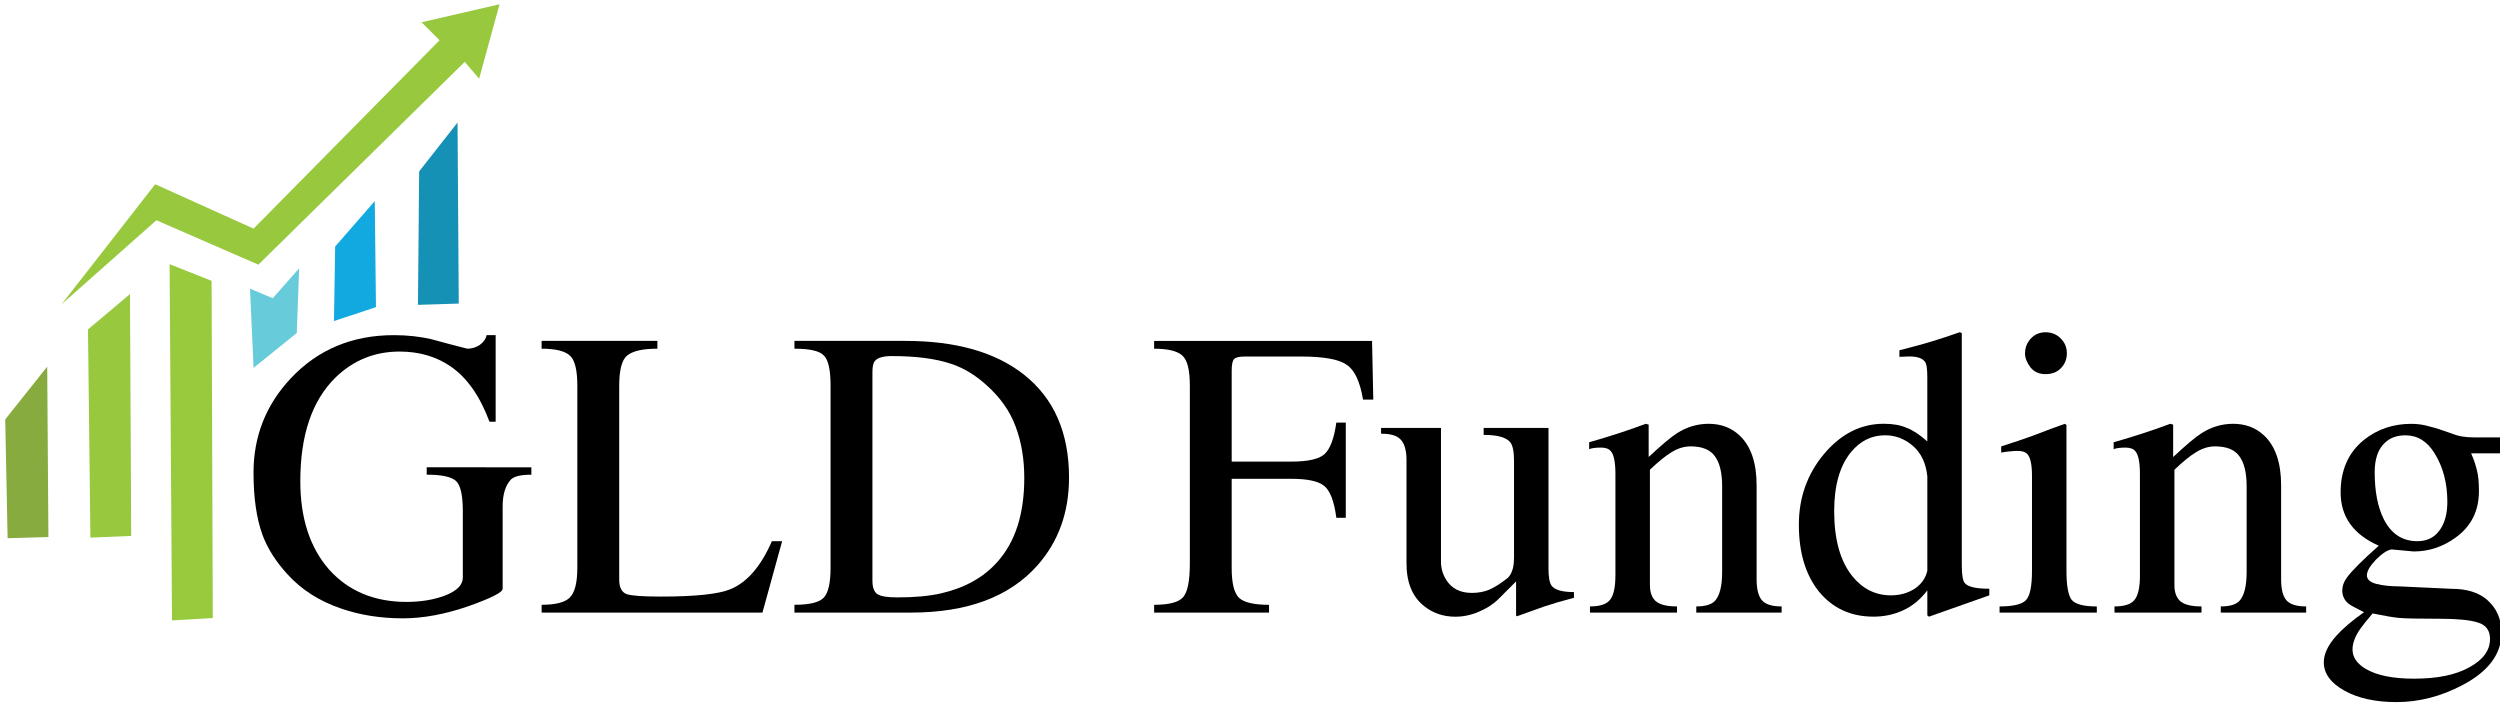
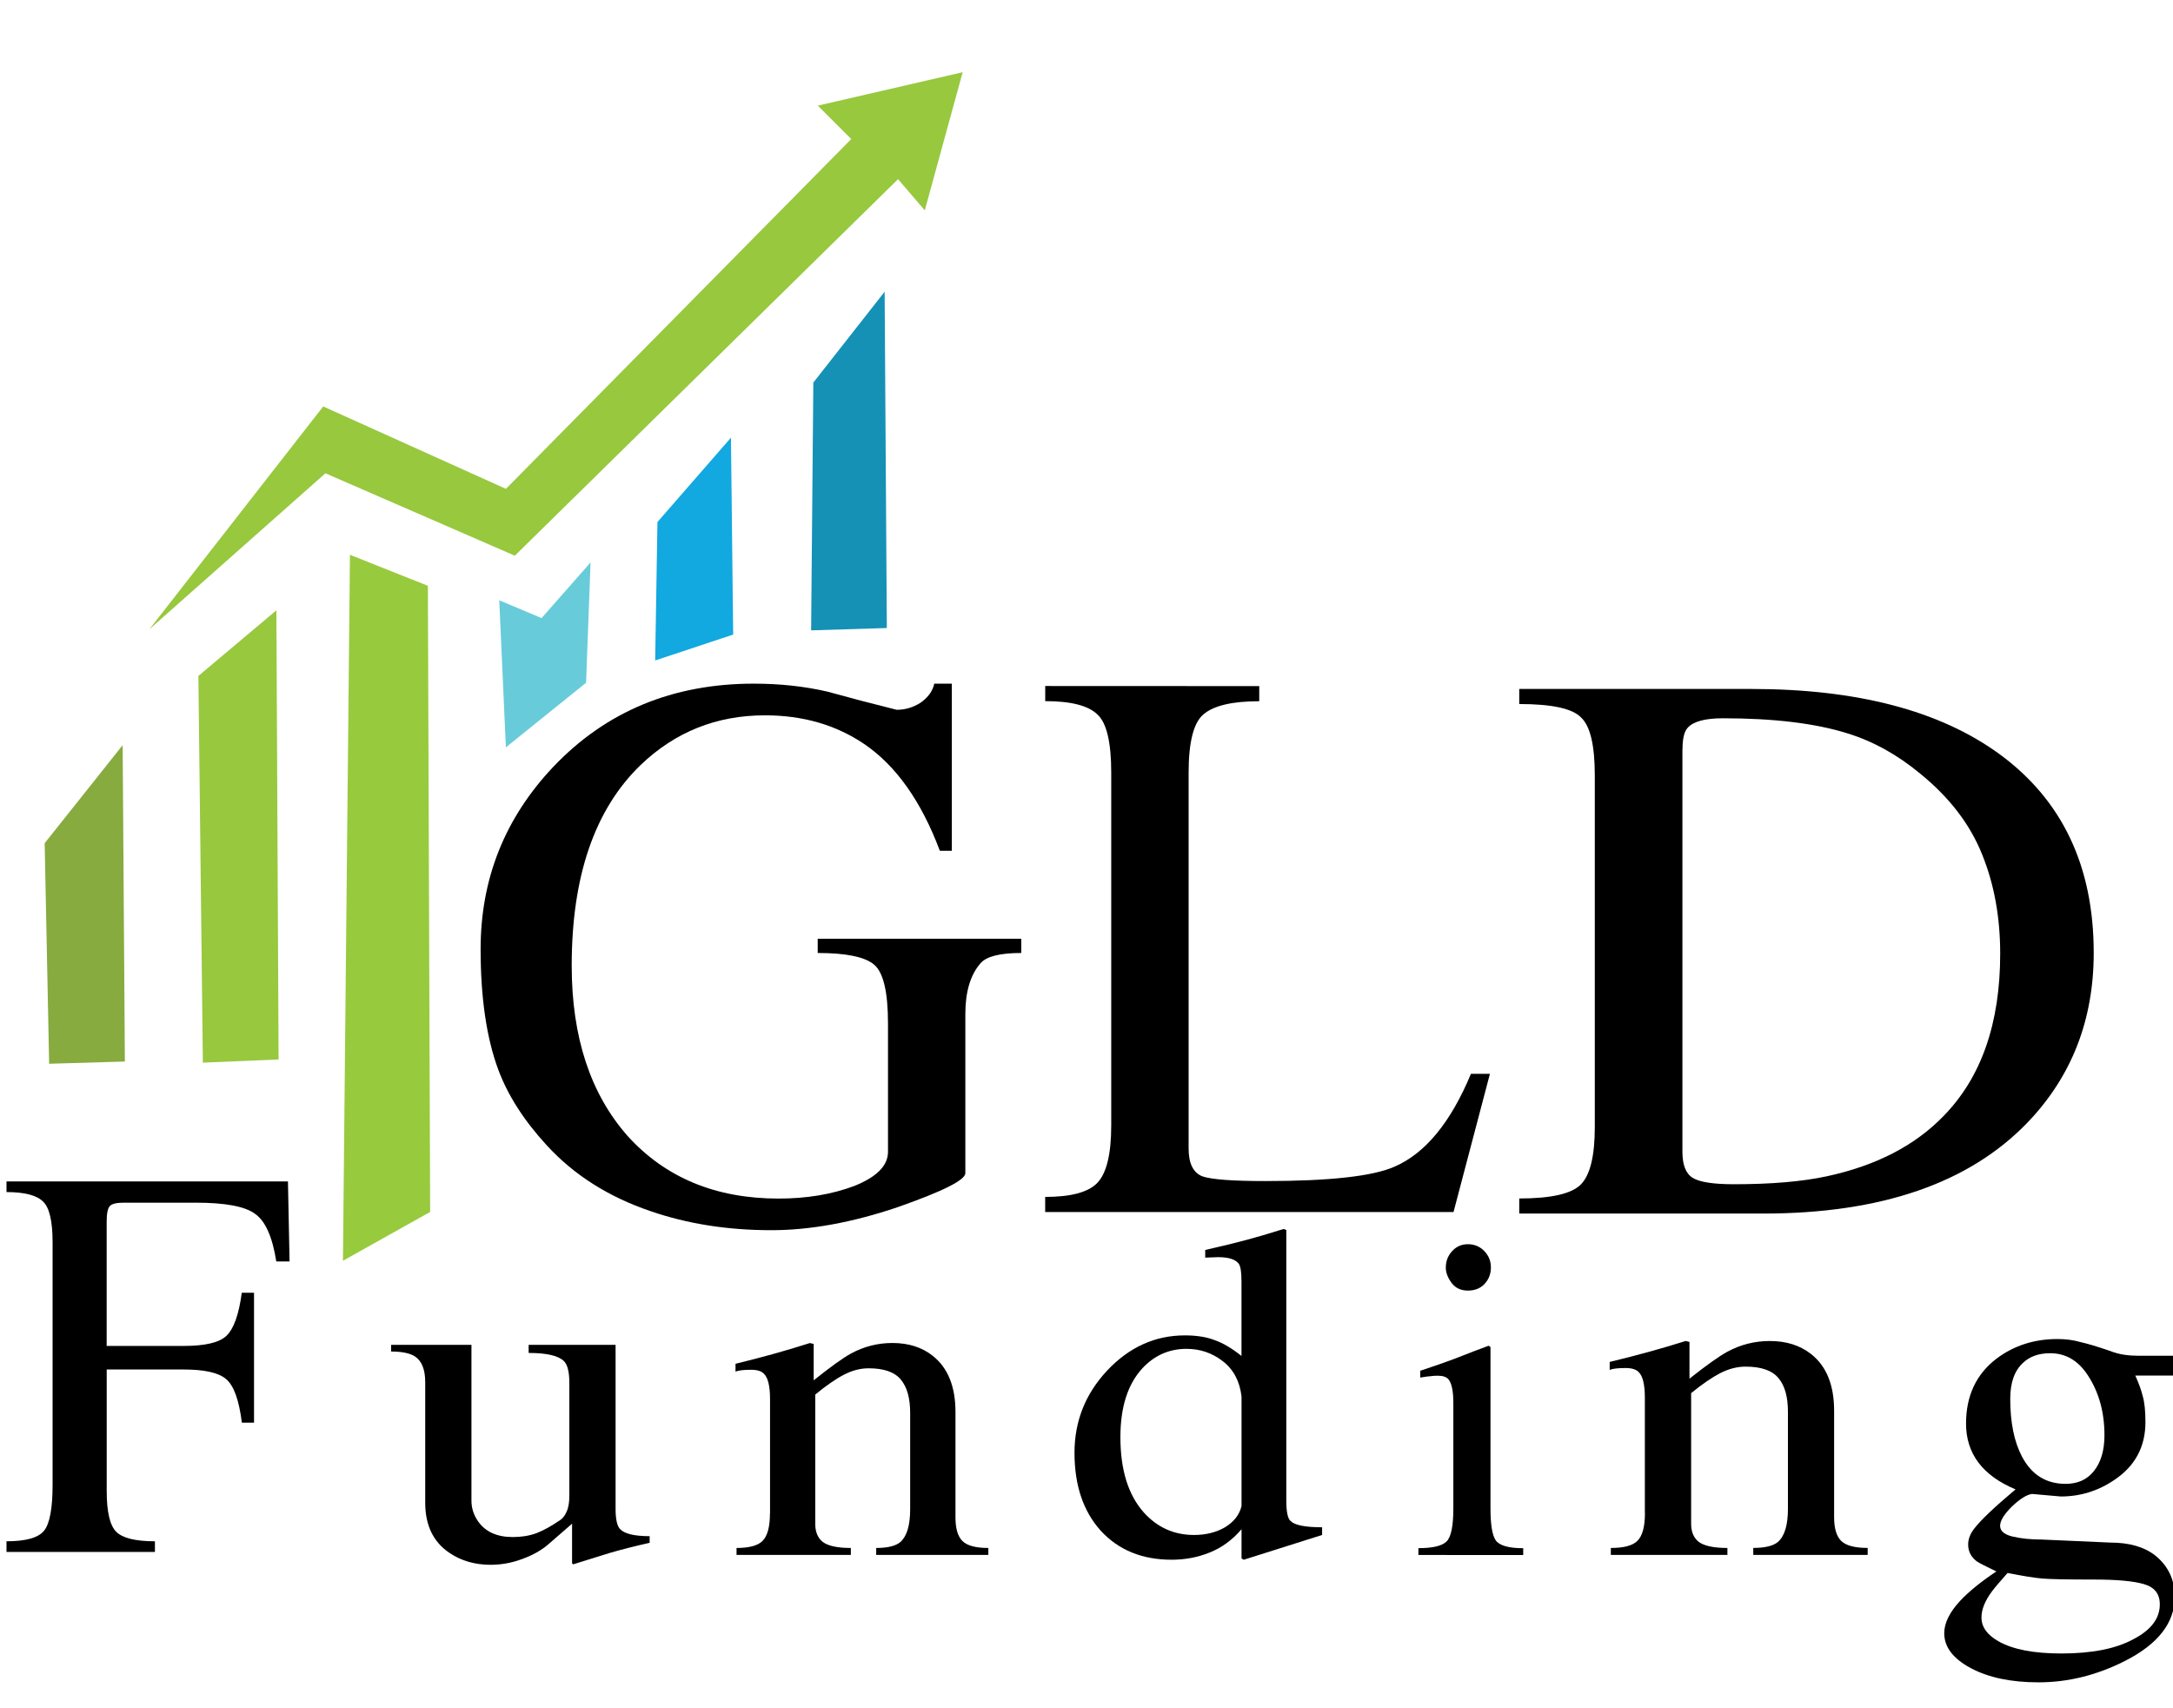
- <svg xmlns="http://www.w3.org/2000/svg" width="494.685" height="140" viewBox="0 0 130.885 37.042" version="1.1" id="svg8">
+ <svg xmlns="http://www.w3.org/2000/svg" width="178.177" height="140" viewBox="0 0 47.143 37.042" version="1.1" id="svg8">
  <defs id="defs2" />
  <g id="layer2" style="display:inline" transform="translate(0,-259.9583)">
-     <path style="fill:#87ab3f;fill-opacity:1;stroke:none;stroke-width:0.249px;stroke-linecap:butt;stroke-linejoin:miter;stroke-opacity:1" d="m 0.398,288.136 2.136,-0.063 -0.063,-8.92 -2.199,2.764 z" id="path4580" />
-     <path style="fill:#97c83e;fill-opacity:1;stroke:none;stroke-width:0.296px;stroke-linecap:butt;stroke-linejoin:miter;stroke-opacity:1" d="m 4.732,288.105 2.136,-0.089 -0.063,-12.662 -2.199,1.851 z" id="path4580-6" />
-     <path style="fill:#97c93d;fill-opacity:0.992;stroke:none;stroke-width:0.35px;stroke-linecap:butt;stroke-linejoin:miter;stroke-opacity:1" d="M 9.004,292.439 11.14,292.315 11.077,274.662 8.878,273.788 Z" id="path4580-6-2" />
-     <path style="fill:#1691b6;fill-opacity:1;stroke:none;stroke-width:0.256px;stroke-linecap:butt;stroke-linejoin:miter;stroke-opacity:1" d="m 21.881,275.919 2.136,-0.067 -0.063,-9.481 -2.01,2.561 z" id="path4580-1" />
-     <path style="fill:#12a8e0;fill-opacity:1;stroke:none;stroke-width:0.196px;stroke-linecap:butt;stroke-linejoin:miter;stroke-opacity:1" d="m 17.484,276.767 2.199,-0.73 -0.063,-5.551 -2.073,2.379 z" id="path4580-1-2" />
-     <path style="fill:#68cbda;fill-opacity:1;stroke:none;stroke-width:0.249px;stroke-linecap:butt;stroke-linejoin:miter;stroke-opacity:1" d="m 13.275,279.217 2.261,-1.822 0.126,-3.392 -1.382,1.57 -1.193,-0.503 z" id="path4663" />
-     <path id="path4701" style="font-style:normal;font-variant:normal;font-weight:normal;font-stretch:normal;font-size:23.405px;line-height:1.25;font-family:aakar;-inkscape-font-specification:aakar;letter-spacing:0px;word-spacing:0px;fill:#000000;fill-opacity:1;stroke:none;stroke-width:0.55" d="m 27.819,284.424 v 0.387 q -0.859,0 -1.096,0.279 -0.408,0.473 -0.408,1.375 v 4.319 q 0,0.279 -1.826,0.924 -1.826,0.623 -3.395,0.623 -1.762,0 -3.245,-0.516 -1.697,-0.58 -2.793,-1.783 -0.924,-1.01 -1.311,-2.063 -0.473,-1.289 -0.473,-3.266 0,-2.858 1.955,-4.942 2.127,-2.256 5.393,-2.256 1.053,0 1.977,0.215 0.924,0.258 1.869,0.494 0.344,0 0.645,-0.193 0.301,-0.215 0.365,-0.516 h 0.473 v 4.534 h -0.322 q -0.752,-2.02 -2.041,-2.901 -1.139,-0.774 -2.664,-0.774 -1.955,0 -3.352,1.354 -1.848,1.805 -1.848,5.436 0,2.901 1.504,4.62 1.526,1.697 4.061,1.697 1.139,0 2.041,-0.344 0.902,-0.365 0.902,-0.924 v -3.481 q 0,-1.268 -0.365,-1.59 -0.365,-0.322 -1.526,-0.322 v -0.387 z" />
-     <path id="path4703" style="font-style:normal;font-variant:normal;font-weight:normal;font-stretch:normal;font-size:23.405px;line-height:1.25;font-family:aakar;-inkscape-font-specification:aakar;letter-spacing:0px;word-spacing:0px;fill:#000000;fill-opacity:1;stroke:none;stroke-width:0.55" d="m 34.416,277.806 v 0.408 q -1.16,0 -1.59,0.365 -0.408,0.344 -0.408,1.569 v 10.163 q 0,0.602 0.387,0.752 0.387,0.129 1.783,0.129 2.729,0 3.653,-0.387 1.311,-0.537 2.17,-2.514 h 0.537 l -1.031,3.739 H 28.356 v -0.408 q 1.074,0 1.461,-0.365 0.408,-0.387 0.408,-1.569 v -9.54 q 0,-1.225 -0.387,-1.569 -0.387,-0.365 -1.483,-0.365 v -0.408 z" />
-     <path id="path4705" style="font-style:normal;font-variant:normal;font-weight:normal;font-stretch:normal;font-size:23.405px;line-height:1.25;font-family:aakar;-inkscape-font-specification:aakar;letter-spacing:0px;word-spacing:0px;fill:#000000;fill-opacity:1;stroke:none;stroke-width:0.55" d="m 41.592,292.03 v -0.408 q 1.203,0 1.547,-0.387 0.344,-0.387 0.344,-1.547 v -9.54 q 0,-1.225 -0.344,-1.569 -0.322,-0.365 -1.547,-0.365 v -0.408 h 5.802 q 3.975,0 6.21,1.762 2.364,1.869 2.364,5.393 0,2.729 -1.655,4.598 -2.192,2.471 -6.618,2.471 z m 4.083,-12.592 v 10.916 q 0,0.537 0.258,0.709 0.258,0.172 1.031,0.172 1.397,0 2.321,-0.215 1.848,-0.43 2.922,-1.633 1.418,-1.569 1.418,-4.405 0,-1.483 -0.451,-2.686 -0.451,-1.225 -1.547,-2.192 -0.859,-0.774 -1.826,-1.096 -1.203,-0.408 -3.116,-0.408 -0.666,0 -0.881,0.258 -0.129,0.15 -0.129,0.58 z" />
-     <path id="path4707" style="font-style:normal;font-variant:normal;font-weight:normal;font-stretch:normal;font-size:23.405px;line-height:1.25;font-family:aakar;-inkscape-font-specification:aakar;letter-spacing:0px;word-spacing:0px;fill:#000000;fill-opacity:1;stroke:none;stroke-width:0.55" d="m 70.457,287.067 h -0.494 q -0.172,-1.311 -0.645,-1.676 -0.451,-0.365 -1.719,-0.365 l -3.116,-0.043 v 4.706 q 0,1.203 0.387,1.569 0.387,0.365 1.569,0.365 v 0.408 h -6.016 v -0.408 q 1.182,0 1.526,-0.408 0.344,-0.408 0.344,-1.762 v -9.304 q 0,-1.225 -0.387,-1.569 -0.387,-0.365 -1.483,-0.365 v -0.408 h 11.41 l 0.064,3.073 h -0.537 q -0.236,-1.418 -0.859,-1.826 -0.602,-0.43 -2.407,-0.43 H 65.171 q -0.43,0 -0.559,0.129 -0.129,0.129 -0.129,0.602 v 4.77 h 3.116 q 1.311,0 1.74,-0.387 0.451,-0.408 0.623,-1.655 h 0.494 z m 0,0 h -0.494 q -0.172,-1.311 -0.645,-1.676 -0.451,-0.365 -1.719,-0.365 h -3.116 v 4.663 q 0,1.203 0.387,1.569 0.387,0.365 1.569,0.365 v 0.408 h -6.016 v -0.408 q 1.182,0 1.526,-0.408 0.344,-0.408 0.344,-1.762 v -9.304 q 0,-1.225 -0.387,-1.569 -0.387,-0.365 -1.483,-0.365 v -0.408 h 11.41 v 3.073 h -0.473 q -0.236,-1.418 -0.859,-1.826 -0.602,-0.43 -2.407,-0.43 h -2.922 q -0.43,0 -0.559,0.129 -0.129,0.129 -0.129,0.602 v 4.77 h 3.116 q 1.311,0 1.74,-0.387 0.451,-0.408 0.623,-1.655 h 0.494 z" />
-     <path id="path4709" style="font-style:normal;font-variant:normal;font-weight:normal;font-stretch:normal;font-size:23.405px;line-height:1.25;font-family:aakar;-inkscape-font-specification:aakar;letter-spacing:0px;word-spacing:0px;fill:#000000;fill-opacity:1;stroke:none;stroke-width:0.55" d="m 82.403,290.956 v 0.301 q -0.838,0.215 -1.547,0.451 -0.172,0.065 -1.44,0.516 l -0.043,-0.043 v -1.783 l -0.924,0.924 q -0.408,0.408 -1.031,0.666 -0.602,0.258 -1.225,0.258 -0.924,0 -1.612,-0.537 -0.945,-0.731 -0.945,-2.256 v -5.415 q 0,-0.859 -0.408,-1.16 -0.301,-0.215 -0.924,-0.215 v -0.301 h 3.137 v 7.005 q 0,0.494 0.258,0.924 0.43,0.709 1.354,0.709 0.516,0 0.924,-0.172 0.43,-0.193 0.945,-0.602 0.15,-0.129 0.236,-0.365 0.107,-0.258 0.107,-0.731 v -5.05 q 0,-0.752 -0.215,-0.988 -0.322,-0.365 -1.375,-0.365 v -0.365 h 3.395 v 7.37 q 0,0.688 0.172,0.902 0.258,0.322 1.16,0.322 z" />
-     <path id="path4711" style="font-style:normal;font-variant:normal;font-weight:normal;font-stretch:normal;font-size:23.405px;line-height:1.25;font-family:aakar;-inkscape-font-specification:aakar;letter-spacing:0px;word-spacing:0px;fill:#000000;fill-opacity:1;stroke:none;stroke-width:0.55" d="m 84.574,290.096 v -5.329 q 0,-0.902 -0.236,-1.182 -0.15,-0.193 -0.516,-0.193 -0.451,0 -0.623,0.086 v -0.365 q 1.59,-0.451 2.965,-0.967 l 0.15,0.043 v 1.697 q 1.01,-0.945 1.483,-1.246 0.774,-0.494 1.655,-0.494 0.967,0 1.612,0.602 0.902,0.838 0.902,2.621 v 4.921 q 0,0.774 0.279,1.096 0.279,0.322 1.031,0.322 v 0.322 h -4.469 v -0.322 q 0.688,0 0.967,-0.279 0.387,-0.408 0.387,-1.526 v -4.491 q 0,-1.031 -0.365,-1.547 -0.365,-0.537 -1.289,-0.537 -0.494,0 -0.988,0.301 -0.494,0.301 -1.139,0.924 v 6.038 q 0,0.559 0.301,0.838 0.322,0.279 1.117,0.279 v 0.322 H 83.241 v -0.322 q 0.752,0 1.031,-0.322 0.301,-0.344 0.301,-1.289 z" />
-     <path id="path4713" style="font-style:normal;font-variant:normal;font-weight:normal;font-stretch:normal;font-size:23.405px;line-height:1.25;font-family:aakar;-inkscape-font-specification:aakar;letter-spacing:0px;word-spacing:0px;fill:#000000;fill-opacity:1;stroke:none;stroke-width:0.55" d="m 100.904,289.838 v -4.942 q -0.107,-1.031 -0.752,-1.59 -0.645,-0.559 -1.461,-0.559 -1.053,0 -1.783,0.881 -0.881,1.074 -0.881,3.094 0,2.213 0.945,3.395 0.817,1.01 2.02,1.01 0.709,0 1.246,-0.344 0.537,-0.365 0.666,-0.945 z m 3.245,0.945 v 0.344 l -3.159,1.117 -0.086,-0.065 v -1.311 q -0.559,0.731 -1.289,1.053 -0.709,0.322 -1.526,0.322 -1.783,0 -2.858,-1.311 -1.053,-1.311 -1.053,-3.502 0,-2.127 1.311,-3.696 1.332,-1.59 3.137,-1.59 0.709,0 1.203,0.215 0.494,0.193 1.074,0.709 v -3.352 q 0,-0.623 -0.107,-0.795 -0.193,-0.301 -0.838,-0.301 l -0.516,0.021 v -0.344 q 1.096,-0.279 1.655,-0.451 0.58,-0.172 1.504,-0.494 l 0.107,0.043 v 12.183 q 0,0.752 0.172,0.924 0.258,0.279 1.268,0.279 z" />
-     <path id="path4715" style="font-style:normal;font-variant:normal;font-weight:normal;font-stretch:normal;font-size:23.405px;line-height:1.25;font-family:aakar;-inkscape-font-specification:aakar;letter-spacing:0px;word-spacing:0px;fill:#000000;fill-opacity:1;stroke:none;stroke-width:0.55" d="m 104.686,292.03 v -0.322 q 1.053,0 1.375,-0.322 0.322,-0.322 0.322,-1.547 v -4.985 q 0,-0.838 -0.236,-1.117 -0.15,-0.172 -0.516,-0.172 -0.215,0 -0.344,0.021 -0.107,0 -0.516,0.065 v -0.322 q 1.01,-0.322 1.655,-0.559 1.117,-0.43 1.676,-0.623 l 0.086,0.065 v 7.628 q 0,1.139 0.258,1.504 0.279,0.365 1.332,0.365 v 0.322 z m 1.332,-13.58 q 0,-0.387 0.236,-0.688 0.322,-0.408 0.838,-0.408 0.473,0 0.795,0.322 0.322,0.322 0.322,0.774 0,0.473 -0.322,0.795 -0.301,0.301 -0.795,0.301 -0.516,0 -0.795,-0.365 -0.279,-0.365 -0.279,-0.731 z" />
-     <path id="path4717" style="font-style:normal;font-variant:normal;font-weight:normal;font-stretch:normal;font-size:23.405px;line-height:1.25;font-family:aakar;-inkscape-font-specification:aakar;letter-spacing:0px;word-spacing:0px;fill:#000000;fill-opacity:1;stroke:none;stroke-width:0.55" d="m 112.034,290.096 v -5.329 q 0,-0.902 -0.236,-1.182 -0.15,-0.193 -0.516,-0.193 -0.451,0 -0.623,0.086 v -0.365 q 1.59,-0.451 2.965,-0.967 l 0.15,0.043 v 1.697 q 1.01,-0.945 1.483,-1.246 0.774,-0.494 1.655,-0.494 0.967,0 1.612,0.602 0.902,0.838 0.902,2.621 v 4.921 q 0,0.774 0.279,1.096 0.279,0.322 1.031,0.322 v 0.322 h -4.469 v -0.322 q 0.688,0 0.967,-0.279 0.387,-0.408 0.387,-1.526 v -4.491 q 0,-1.031 -0.365,-1.547 -0.365,-0.537 -1.289,-0.537 -0.494,0 -0.988,0.301 -0.494,0.301 -1.139,0.924 v 6.038 q 0,0.559 0.301,0.838 0.322,0.279 1.117,0.279 v 0.322 h -4.555 v -0.322 q 0.752,0 1.031,-0.322 0.301,-0.344 0.301,-1.289 z" />
-     <path id="path4719" style="font-style:normal;font-variant:normal;font-weight:normal;font-stretch:normal;font-size:23.405px;line-height:1.25;font-family:aakar;-inkscape-font-specification:aakar;letter-spacing:0px;word-spacing:0px;fill:#000000;fill-opacity:1;stroke:none;stroke-width:0.55" d="m 123.165,293.964 q 0,0.602 0.688,1.01 0.859,0.516 2.535,0.516 1.848,0 2.901,-0.602 1.074,-0.58 1.074,-1.483 0,-0.666 -0.645,-0.859 -0.623,-0.193 -1.998,-0.193 -1.633,0 -2.106,-0.043 -0.473,-0.043 -1.397,-0.236 -0.473,0.559 -0.623,0.774 -0.43,0.602 -0.43,1.117 z m 1.16,-9.282 q 0,1.504 0.473,2.45 0.58,1.16 1.762,1.16 0.731,0 1.139,-0.537 0.43,-0.559 0.43,-1.526 0,-1.461 -0.666,-2.535 -0.58,-0.945 -1.526,-0.945 -0.688,0 -1.096,0.408 -0.516,0.494 -0.516,1.526 z m 6.833,-0.988 h -1.783 q 0.215,0.494 0.301,0.881 0.107,0.387 0.107,1.096 0,1.569 -1.246,2.45 -0.988,0.709 -2.17,0.709 l -1.16,-0.107 q -0.322,0.043 -0.817,0.537 -0.473,0.494 -0.473,0.817 0,0.322 0.494,0.451 0.516,0.129 1.182,0.129 l 2.772,0.129 q 1.16,0 1.826,0.559 0.774,0.666 0.774,1.74 0,1.655 -2.02,2.729 -1.697,0.902 -3.481,0.902 -1.655,0 -2.729,-0.602 -1.074,-0.602 -1.074,-1.483 0,-0.645 0.645,-1.375 0.516,-0.58 1.461,-1.246 -0.645,-0.322 -0.795,-0.43 -0.344,-0.279 -0.344,-0.709 0,-0.344 0.236,-0.666 0.387,-0.537 1.676,-1.676 -1.998,-0.881 -1.998,-2.793 0,-1.762 1.225,-2.75 1.053,-0.838 2.471,-0.838 0.494,0 0.924,0.129 0.451,0.107 1.16,0.365 0.322,0.129 0.602,0.172 0.279,0.043 0.58,0.043 h 1.655 z" />
-     <path style="fill:#97c83e;fill-opacity:1;stroke:none;stroke-width:0.249px;stroke-linecap:butt;stroke-linejoin:miter;stroke-opacity:1" d="m 3.225,275.887 4.962,-4.397 5.339,2.324 10.804,-10.616 0.754,0.879 1.068,-3.895 -4.083,0.942 0.942,0.942 -9.736,9.862 -5.151,-2.324 z" id="path24" />
+     <path id="path4701" style="font-style:normal;font-variant:normal;font-weight:normal;font-stretch:normal;font-size:23.405px;line-height:1.25;font-family:aakar;-inkscape-font-specification:aakar;letter-spacing:0px;word-spacing:0px;display:inline;fill:#000000;fill-opacity:1;stroke:none;stroke-width:0.442" d="m 22.156,280.324 v 0.309 q -0.693,0 -0.884,0.223 -0.329,0.378 -0.329,1.1 v 3.454 q 0,0.223 -1.473,0.739 -1.473,0.498 -2.737,0.498 -1.421,0 -2.616,-0.412 -1.369,-0.464 -2.252,-1.426 -0.745,-0.808 -1.057,-1.65 -0.381,-1.031 -0.381,-2.612 0,-2.286 1.577,-3.953 1.715,-1.804 4.349,-1.804 0.849,0 1.594,0.172 0.745,0.206 1.507,0.395 0.277,0 0.52,-0.155 0.243,-0.172 0.295,-0.412 h 0.381 v 3.626 h -0.26 q -0.606,-1.615 -1.646,-2.32 -0.918,-0.619 -2.148,-0.619 -1.577,0 -2.703,1.083 -1.49,1.444 -1.49,4.348 0,2.32 1.213,3.695 1.23,1.358 3.275,1.358 0.918,0 1.646,-0.275 0.728,-0.292 0.728,-0.739 v -2.784 q 0,-1.014 -0.295,-1.272 -0.295,-0.258 -1.23,-0.258 v -0.309 z" />
+     <path id="path4703" style="font-style:normal;font-variant:normal;font-weight:normal;font-stretch:normal;font-size:23.405px;line-height:1.25;font-family:aakar;-inkscape-font-specification:aakar;letter-spacing:0px;word-spacing:0px;display:inline;fill:#000000;fill-opacity:1;stroke:none;stroke-width:0.431" d="m 27.319,274.843 v 0.328 q -0.889,0 -1.219,0.293 -0.313,0.276 -0.313,1.258 v 8.153 q 0,0.483 0.296,0.603 0.296,0.103 1.367,0.103 2.091,0 2.799,-0.31 1.004,-0.431 1.663,-2.017 h 0.412 l -0.79,2.999 H 22.675 v -0.328 q 0.823,0 1.12,-0.293 0.313,-0.31 0.313,-1.258 v -7.654 q 0,-0.983 -0.296,-1.258 -0.296,-0.293 -1.136,-0.293 v -0.328 z" />
+     <path id="path4705" style="font-style:normal;font-variant:normal;font-weight:normal;font-stretch:normal;font-size:23.405px;line-height:1.25;font-family:aakar;-inkscape-font-specification:aakar;letter-spacing:0px;word-spacing:0px;display:inline;fill:#000000;fill-opacity:1;stroke:none;stroke-width:0.458" d="m 32.96,286.286 v -0.327 q 1.043,0 1.341,-0.309 0.298,-0.309 0.298,-1.238 v -7.633 q 0,-0.98 -0.298,-1.255 -0.279,-0.292 -1.341,-0.292 v -0.327 h 5.03 q 3.446,0 5.384,1.41 2.049,1.496 2.049,4.315 0,2.183 -1.434,3.679 -1.9,1.977 -5.738,1.977 z m 3.54,-10.074 v 8.733 q 0,0.43 0.224,0.567 0.224,0.138 0.894,0.138 1.211,0 2.012,-0.172 1.602,-0.344 2.534,-1.307 1.23,-1.255 1.23,-3.524 0,-1.186 -0.391,-2.149 -0.391,-0.98 -1.341,-1.753 -0.745,-0.619 -1.583,-0.877 -1.043,-0.327 -2.701,-0.327 -0.578,0 -0.764,0.206 -0.112,0.12 -0.112,0.464 z" />
+     <path id="path4707" style="font-style:normal;font-variant:normal;font-weight:normal;font-stretch:normal;font-size:23.405px;line-height:1.25;font-family:aakar;-inkscape-font-specification:aakar;letter-spacing:0px;word-spacing:0px;display:inline;fill:#000000;fill-opacity:1;stroke:none;stroke-width:0.302" d="M 5.511,290.822 H 5.247 q -0.092,-0.741 -0.345,-0.947 -0.241,-0.206 -0.92,-0.206 l -1.667,-0.024 v 2.659 q 0,0.68 0.207,0.886 0.207,0.206 0.839,0.206 v 0.231 H 0.141 v -0.231 q 0.632,0 0.816,-0.231 0.184,-0.231 0.184,-0.996 v -5.257 q 0,-0.692 -0.207,-0.886 -0.207,-0.206 -0.793,-0.206 v -0.231 H 6.247 l 0.035,1.736 H 5.994 q -0.126,-0.801 -0.46,-1.032 -0.322,-0.243 -1.288,-0.243 H 2.682 q -0.23,0 -0.299,0.073 -0.069,0.073 -0.069,0.34 v 2.695 h 1.667 q 0.701,0 0.931,-0.219 0.241,-0.231 0.333,-0.935 h 0.264 z m 0,0 H 5.247 q -0.092,-0.741 -0.345,-0.947 -0.241,-0.206 -0.92,-0.206 H 2.314 v 2.635 q 0,0.68 0.207,0.886 0.207,0.206 0.839,0.206 v 0.231 H 0.141 v -0.231 q 0.632,0 0.816,-0.231 0.184,-0.231 0.184,-0.996 v -5.257 q 0,-0.692 -0.207,-0.886 -0.207,-0.206 -0.793,-0.206 v -0.231 H 6.247 v 1.736 H 5.994 q -0.126,-0.801 -0.46,-1.032 -0.322,-0.243 -1.288,-0.243 H 2.682 q -0.23,0 -0.299,0.073 -0.069,0.073 -0.069,0.34 v 2.695 h 1.667 q 0.701,0 0.931,-0.219 0.241,-0.231 0.333,-0.935 H 5.511 Z" />
+     <path id="path4709" style="font-style:normal;font-variant:normal;font-weight:normal;font-stretch:normal;font-size:23.405px;line-height:1.25;font-family:aakar;-inkscape-font-specification:aakar;letter-spacing:0px;word-spacing:0px;display:inline;fill:#000000;fill-opacity:1;stroke:none;stroke-width:0.285" d="m 14.094,293.284 v 0.145 q -0.466,0.104 -0.859,0.218 -0.095,0.031 -0.8,0.249 l -0.024,-0.021 v -0.861 l -0.513,0.446 q -0.227,0.197 -0.573,0.322 -0.334,0.124 -0.68,0.124 -0.513,0 -0.895,-0.259 -0.525,-0.353 -0.525,-1.089 v -2.615 q 0,-0.415 -0.227,-0.56 -0.167,-0.104 -0.513,-0.104 v -0.145 h 1.743 v 3.382 q 0,0.239 0.143,0.446 0.239,0.342 0.752,0.342 0.286,0 0.513,-0.083 0.239,-0.093 0.525,-0.291 0.084,-0.062 0.131,-0.176 0.06,-0.124 0.06,-0.353 v -2.438 q 0,-0.363 -0.119,-0.477 -0.179,-0.176 -0.764,-0.176 v -0.176 h 1.886 v 3.559 q 0,0.332 0.095,0.436 0.143,0.156 0.645,0.156 z" />
+     <path id="path4711" style="font-style:normal;font-variant:normal;font-weight:normal;font-stretch:normal;font-size:23.405px;line-height:1.25;font-family:aakar;-inkscape-font-specification:aakar;letter-spacing:0px;word-spacing:0px;display:inline;fill:#000000;fill-opacity:1;stroke:none;stroke-width:0.277" d="m 16.706,292.793 v -2.478 q 0,-0.42 -0.129,-0.55 -0.082,-0.09 -0.281,-0.09 -0.246,0 -0.339,0.04 v -0.17 q 0.866,-0.21 1.614,-0.45 l 0.082,0.02 v 0.789 q 0.55,-0.44 0.807,-0.58 0.421,-0.23 0.901,-0.23 0.526,0 0.877,0.28 0.491,0.39 0.491,1.219 v 2.288 q 0,0.36 0.152,0.51 0.152,0.15 0.561,0.15 v 0.15 h -2.433 v -0.15 q 0.374,0 0.526,-0.13 0.211,-0.19 0.211,-0.71 v -2.088 q 0,-0.48 -0.199,-0.72 -0.199,-0.25 -0.702,-0.25 -0.269,0 -0.538,0.14 -0.269,0.14 -0.62,0.43 v 2.808 q 0,0.26 0.164,0.39 0.175,0.13 0.608,0.13 v 0.15 h -2.48 v -0.15 q 0.409,0 0.561,-0.15 0.164,-0.16 0.164,-0.6 z" />
+     <path id="path4713" style="font-style:normal;font-variant:normal;font-weight:normal;font-stretch:normal;font-size:23.405px;line-height:1.25;font-family:aakar;-inkscape-font-specification:aakar;letter-spacing:0px;word-spacing:0px;display:inline;fill:#000000;fill-opacity:1;stroke:none;stroke-width:0.28" d="m 26.935,292.637 v -2.381 q -0.058,-0.497 -0.405,-0.766 -0.347,-0.269 -0.787,-0.269 -0.567,0 -0.961,0.424 -0.475,0.518 -0.475,1.491 0,1.066 0.509,1.636 0.44,0.487 1.088,0.487 0.382,0 0.671,-0.166 0.289,-0.176 0.359,-0.456 z m 1.748,0.456 v 0.166 l -1.702,0.538 -0.046,-0.031 v -0.632 q -0.301,0.352 -0.695,0.507 -0.382,0.155 -0.822,0.155 -0.961,0 -1.54,-0.632 -0.567,-0.632 -0.567,-1.688 0,-1.025 0.706,-1.781 0.718,-0.766 1.69,-0.766 0.382,0 0.648,0.104 0.266,0.093 0.579,0.342 v -1.615 q 0,-0.3 -0.058,-0.383 -0.104,-0.145 -0.451,-0.145 l -0.278,0.01 v -0.166 q 0.59,-0.135 0.891,-0.217 0.313,-0.083 0.81,-0.238 l 0.058,0.021 v 5.87 q 0,0.362 0.093,0.445 0.139,0.135 0.683,0.135 z" />
+     <path id="path4715" style="font-style:normal;font-variant:normal;font-weight:normal;font-stretch:normal;font-size:23.405px;line-height:1.25;font-family:aakar;-inkscape-font-specification:aakar;letter-spacing:0px;word-spacing:0px;display:inline;fill:#000000;fill-opacity:1;stroke:none;stroke-width:0.249" d="m 30.772,293.693 v -0.148 q 0.47,0 0.614,-0.148 0.144,-0.148 0.144,-0.711 v -2.29 q 0,-0.385 -0.105,-0.513 -0.067,-0.079 -0.23,-0.079 -0.096,0 -0.153,0.01 -0.048,0 -0.23,0.03 v -0.148 q 0.451,-0.148 0.738,-0.257 0.499,-0.197 0.748,-0.286 l 0.038,0.03 v 3.504 q 0,0.523 0.115,0.691 0.125,0.168 0.595,0.168 v 0.148 z m 0.595,-6.238 q 0,-0.178 0.105,-0.316 0.144,-0.188 0.374,-0.188 0.211,0 0.355,0.148 0.144,0.148 0.144,0.355 0,0.217 -0.144,0.365 -0.134,0.138 -0.355,0.138 -0.23,0 -0.355,-0.168 -0.125,-0.168 -0.125,-0.336 z" />
+     <path id="path4717" style="font-style:normal;font-variant:normal;font-weight:normal;font-stretch:normal;font-size:23.405px;line-height:1.25;font-family:aakar;-inkscape-font-specification:aakar;letter-spacing:0px;word-spacing:0px;display:inline;fill:#000000;fill-opacity:1;stroke:none;stroke-width:0.281" d="m 35.685,292.785 v -2.502 q 0,-0.424 -0.131,-0.555 -0.084,-0.091 -0.286,-0.091 -0.251,0 -0.346,0.04 v -0.172 q 0.883,-0.212 1.647,-0.454 l 0.084,0.02 v 0.797 q 0.561,-0.444 0.823,-0.585 0.43,-0.232 0.919,-0.232 0.537,0 0.895,0.282 0.501,0.393 0.501,1.231 v 2.31 q 0,0.363 0.155,0.515 0.155,0.151 0.573,0.151 v 0.151 h -2.482 v -0.151 q 0.382,0 0.537,-0.131 0.215,-0.192 0.215,-0.716 v -2.108 q 0,-0.484 -0.203,-0.726 -0.203,-0.252 -0.716,-0.252 -0.274,0 -0.549,0.141 -0.274,0.141 -0.632,0.434 v 2.835 q 0,0.262 0.167,0.393 0.179,0.131 0.62,0.131 v 0.151 h -2.529 v -0.151 q 0.418,0 0.573,-0.151 0.167,-0.161 0.167,-0.605 z" />
+     <path id="path4719" style="font-style:normal;font-variant:normal;font-weight:normal;font-stretch:normal;font-size:23.405px;line-height:1.25;font-family:aakar;-inkscape-font-specification:aakar;letter-spacing:0px;word-spacing:0px;display:inline;fill:#000000;fill-opacity:1;stroke:none;stroke-width:0.288" d="m 42.988,295.05 q 0,0.308 0.37,0.516 0.462,0.264 1.363,0.264 0.993,0 1.559,-0.308 0.577,-0.297 0.577,-0.758 0,-0.341 -0.346,-0.439 -0.335,-0.099 -1.074,-0.099 -0.878,0 -1.132,-0.022 -0.254,-0.022 -0.751,-0.121 -0.254,0.286 -0.335,0.395 -0.231,0.308 -0.231,0.571 z m 0.624,-4.745 q 0,0.769 0.254,1.252 0.312,0.593 0.947,0.593 0.393,0 0.612,-0.275 0.231,-0.286 0.231,-0.78 0,-0.747 -0.358,-1.296 -0.312,-0.483 -0.82,-0.483 -0.37,0 -0.589,0.209 -0.277,0.253 -0.277,0.78 z m 3.672,-0.505 h -0.959 q 0.115,0.253 0.162,0.45 0.058,0.198 0.058,0.56 0,0.802 -0.67,1.252 -0.531,0.362 -1.166,0.362 l -0.624,-0.055 q -0.173,0.022 -0.439,0.275 -0.254,0.253 -0.254,0.417 0,0.165 0.266,0.231 0.277,0.066 0.635,0.066 l 1.49,0.066 q 0.624,0 0.982,0.286 0.416,0.341 0.416,0.89 0,0.846 -1.086,1.395 -0.912,0.461 -1.871,0.461 -0.889,0 -1.467,-0.308 -0.577,-0.308 -0.577,-0.758 0,-0.33 0.346,-0.703 0.277,-0.297 0.785,-0.637 -0.346,-0.165 -0.427,-0.22 -0.185,-0.143 -0.185,-0.362 0,-0.176 0.127,-0.341 0.208,-0.275 0.901,-0.857 -1.074,-0.45 -1.074,-1.428 0,-0.901 0.658,-1.406 0.566,-0.428 1.328,-0.428 0.266,0 0.497,0.066 0.243,0.055 0.624,0.187 0.173,0.066 0.323,0.088 0.15,0.022 0.312,0.022 h 0.889 z" />
+     <path style="fill:#87ab3f;fill-opacity:1;stroke:none;stroke-width:0.191px;stroke-linecap:butt;stroke-linejoin:miter;stroke-opacity:1" d="m 1.066,283.036 1.643,-0.048 -0.048,-6.864 -1.692,2.127 z" id="path4580" />
+     <path style="fill:#97c83e;fill-opacity:1;stroke:none;stroke-width:0.228px;stroke-linecap:butt;stroke-linejoin:miter;stroke-opacity:1" d="m 4.401,283.012 1.643,-0.069 -0.048,-9.744 -1.692,1.424 z" id="path4580-6" />
+     <path style="fill:#97c93d;fill-opacity:0.992;stroke:none;stroke-width:0.269px;stroke-linecap:butt;stroke-linejoin:miter;stroke-opacity:1" d="M 7.44,287.31 9.332,286.251 9.283,272.667 7.592,271.994 Z" id="path4580-6-2" />
+     <path style="fill:#1691b6;fill-opacity:1;stroke:none;stroke-width:0.197px;stroke-linecap:butt;stroke-linejoin:miter;stroke-opacity:1" d="m 17.597,273.634 1.643,-0.051 -0.048,-7.296 -1.547,1.971 z" id="path4580-1" />
+     <path style="fill:#12a8e0;fill-opacity:1;stroke:none;stroke-width:0.151px;stroke-linecap:butt;stroke-linejoin:miter;stroke-opacity:1" d="m 14.214,274.287 1.692,-0.562 -0.048,-4.272 -1.595,1.831 z" id="path4580-1-2" />
+     <path style="fill:#68cbda;fill-opacity:1;stroke:none;stroke-width:0.191px;stroke-linecap:butt;stroke-linejoin:miter;stroke-opacity:1" d="m 10.975,276.172 1.74,-1.402 0.097,-2.61 -1.063,1.208 -0.918,-0.387 z" id="path4663" />
+     <path style="fill:#97c83e;fill-opacity:1;stroke:none;stroke-width:0.191px;stroke-linecap:butt;stroke-linejoin:miter;stroke-opacity:1" d="m 3.241,273.61 3.819,-3.384 4.109,1.788 8.314,-8.169 0.58,0.677 0.822,-2.997 -3.142,0.725 0.725,0.725 -7.492,7.589 -3.964,-1.788 z" id="path24" />
  </g>
</svg>
